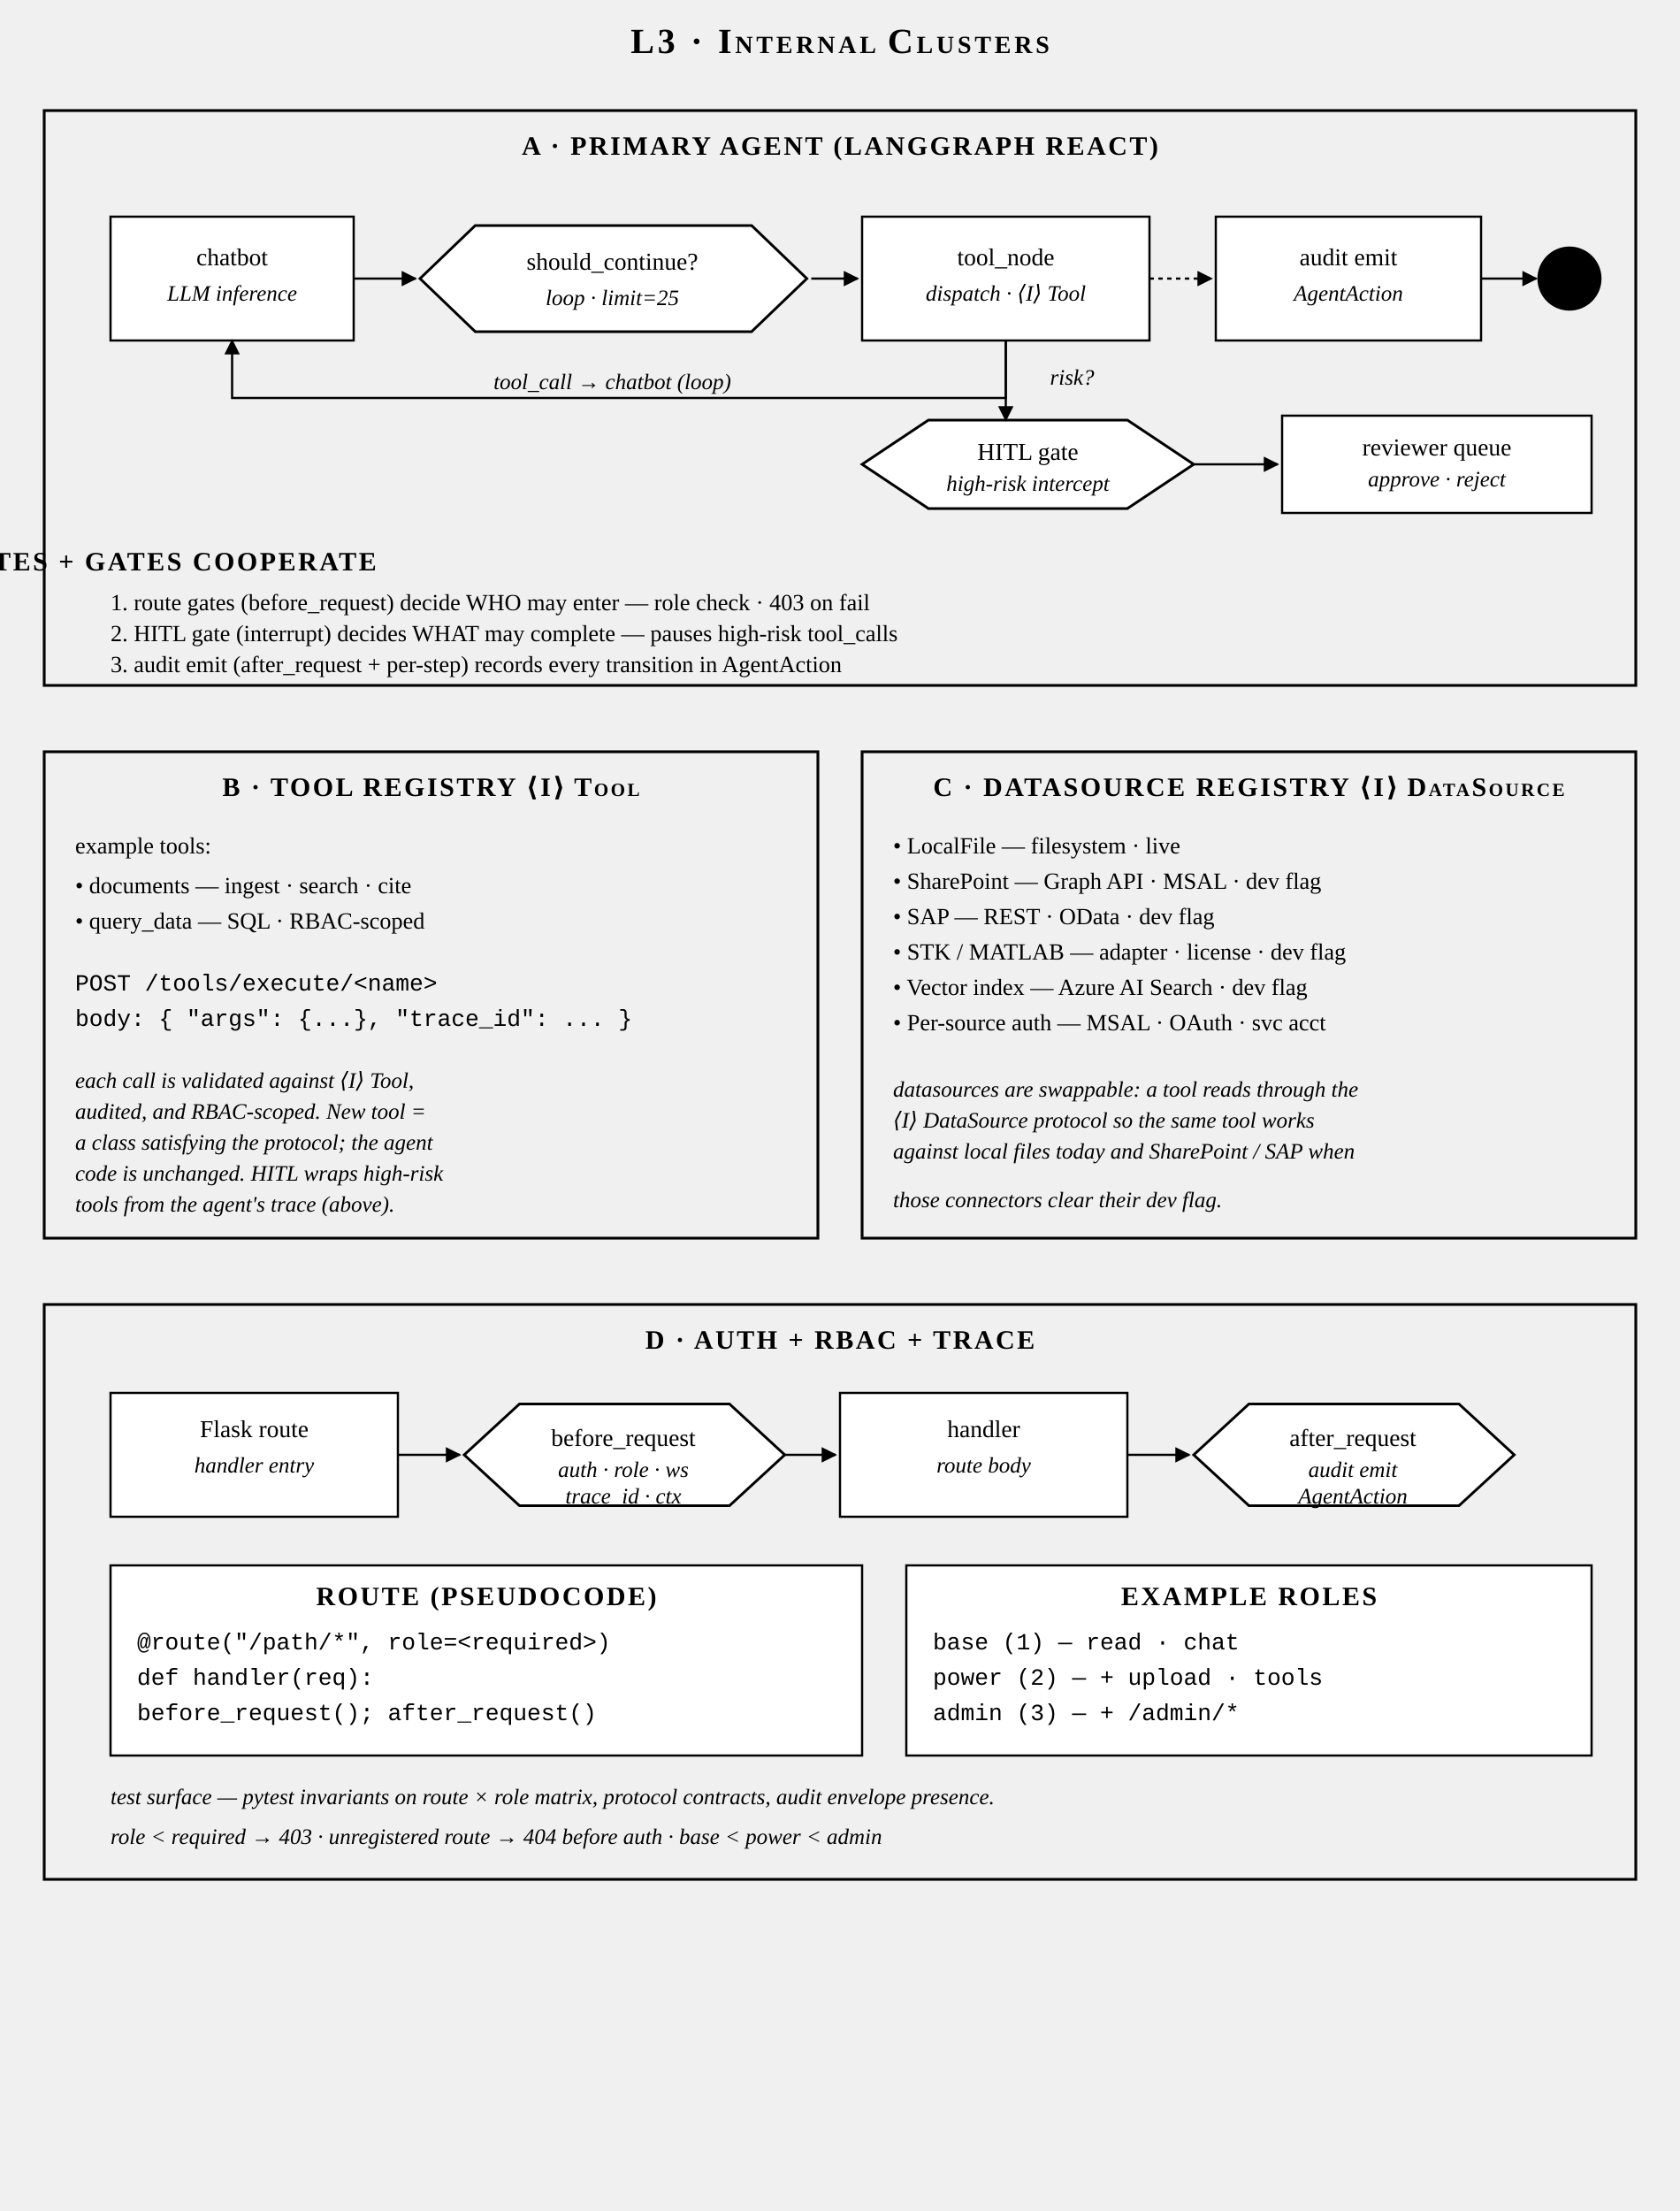
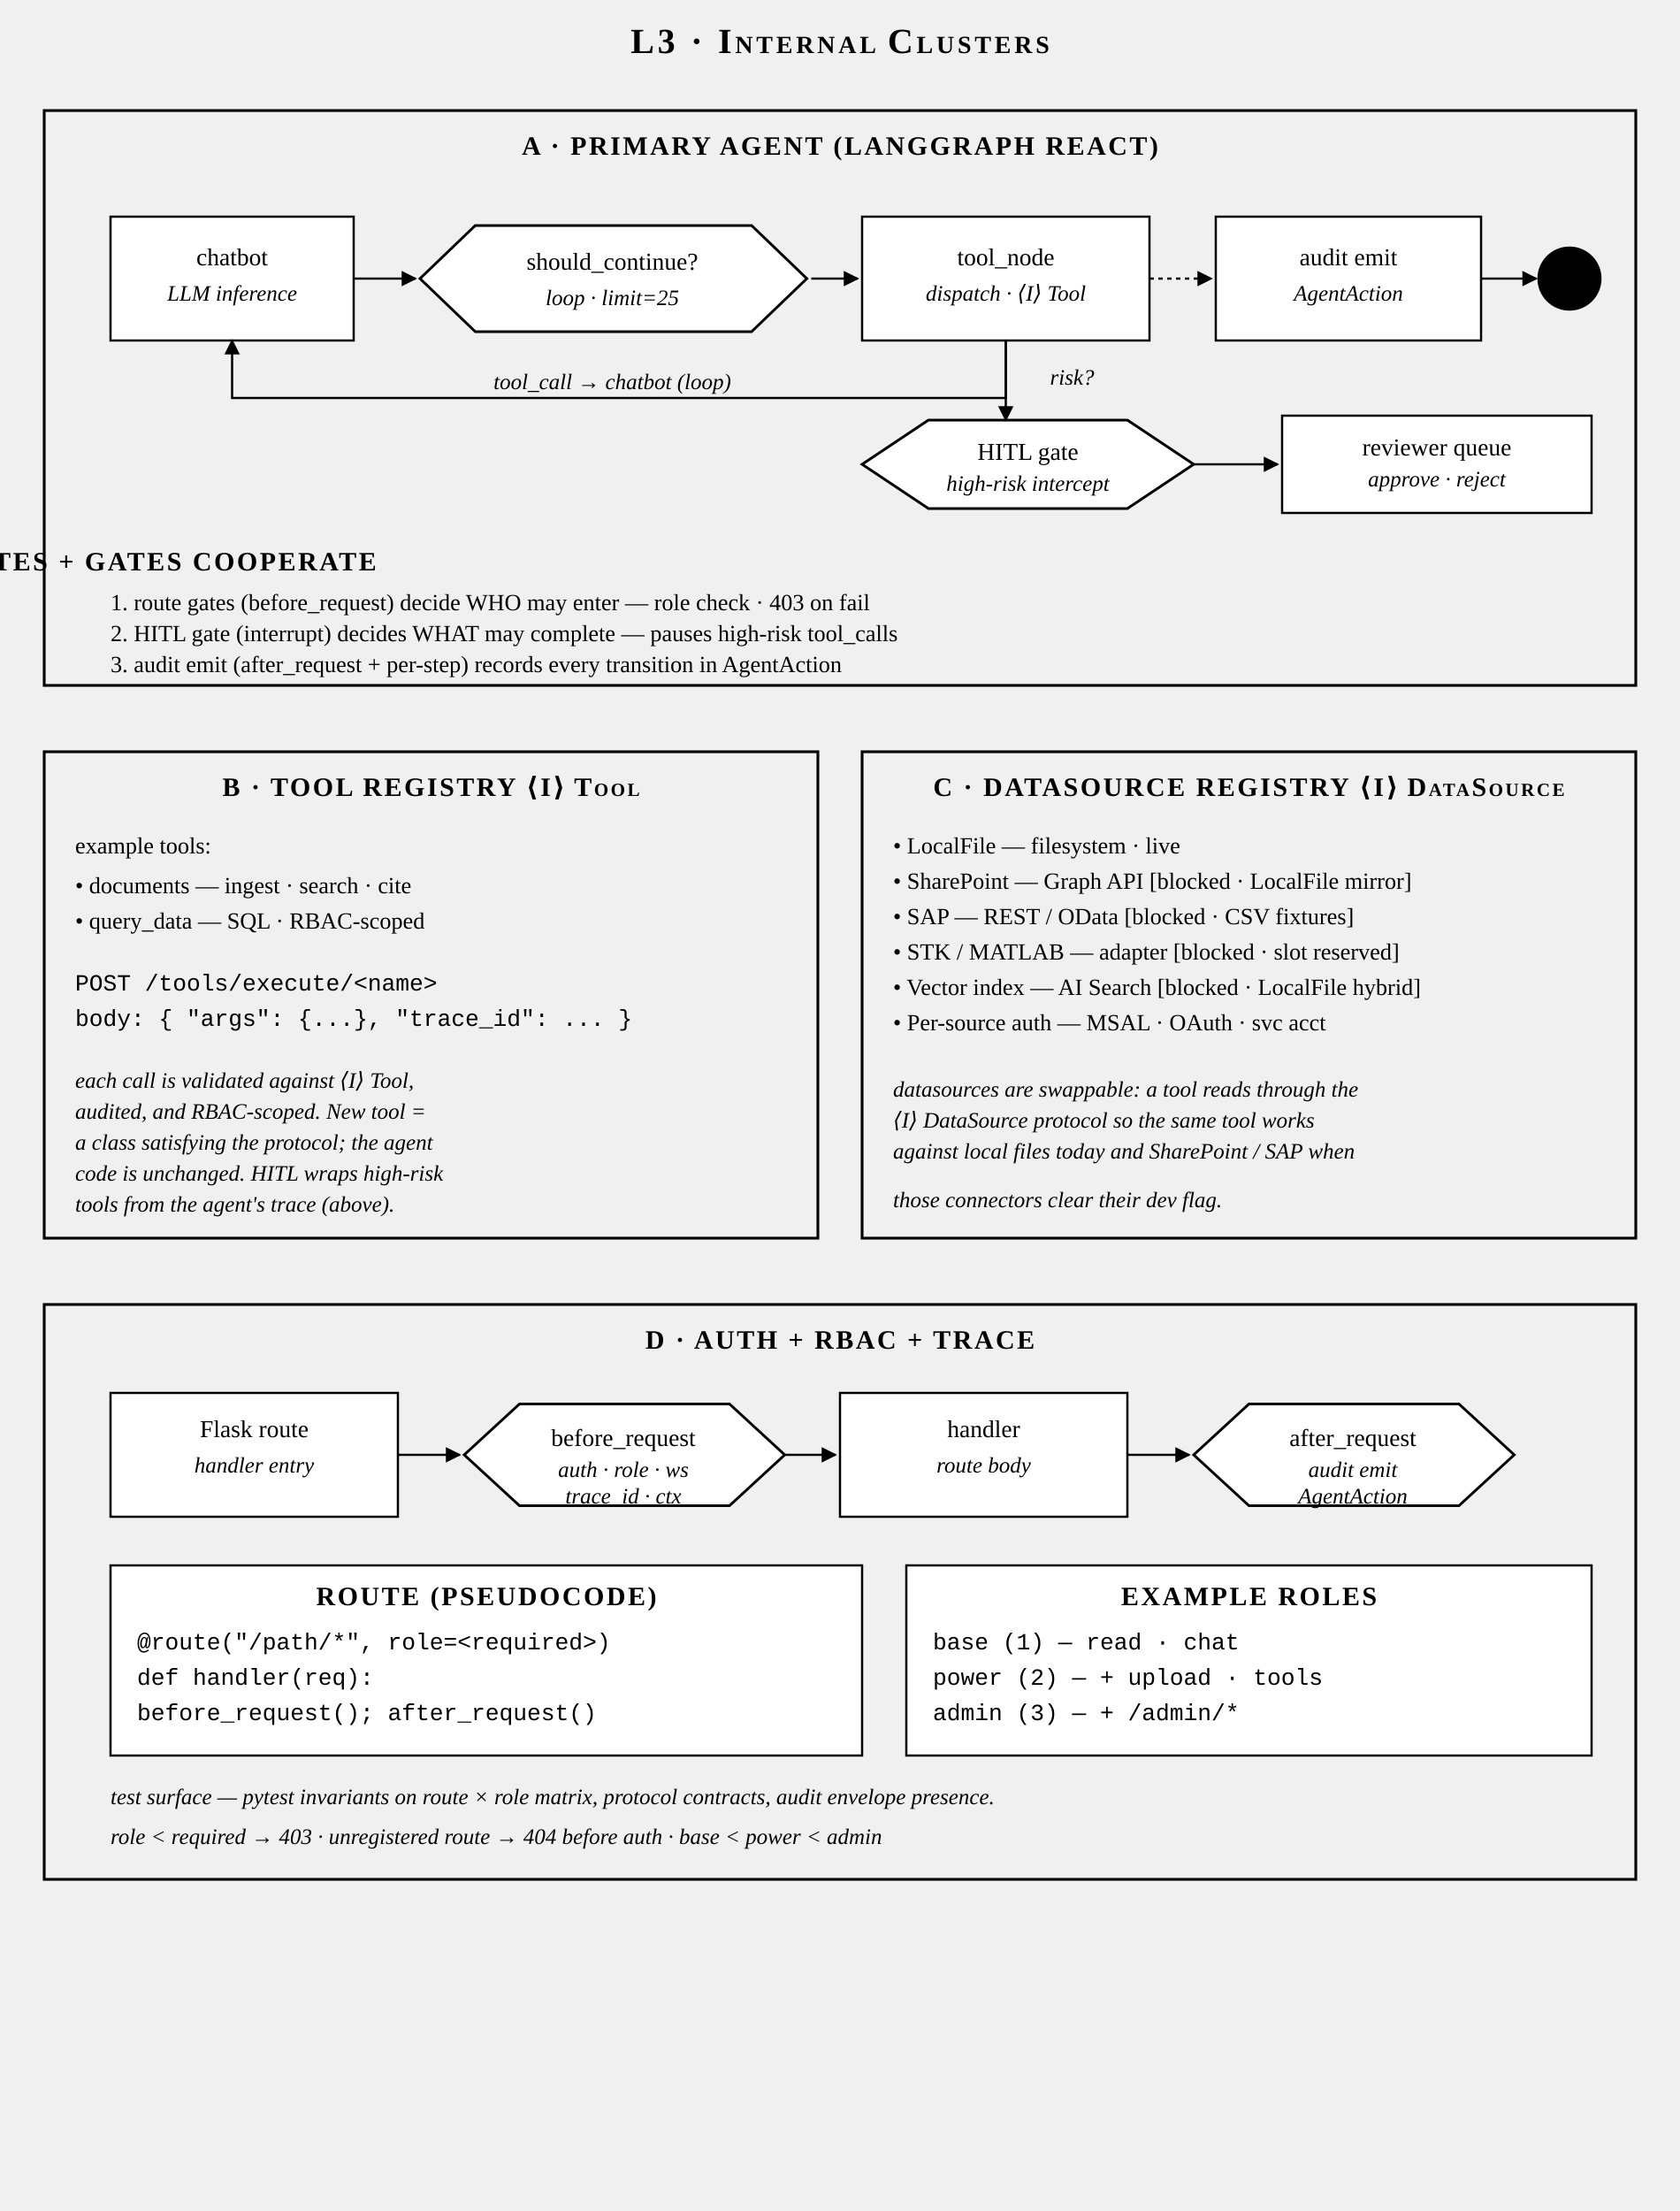
<svg xmlns="http://www.w3.org/2000/svg" viewBox="0 0 760 1000" font-family="Times New Roman, Times, serif">
  <defs>
    <marker id="arrL3" viewBox="0 0 10 10" refX="9" refY="5" markerWidth="7" markerHeight="7" orient="auto-start-reverse">
      <path d="M 0 0 L 10 5 L 0 10 z" fill="#000" />
    </marker>
    <style>
      .box { fill: #fff; stroke: #000; stroke-width: 1; }
      .box-dashed { fill: #fff; stroke: #000; stroke-width: 1; stroke-dasharray: 4 2; }
      .boundary { fill: none; stroke: #000; stroke-width: 1.25; }
      .gate { fill: #fff; stroke: #000; stroke-width: 1.2; }
      .terminal { fill: #000; stroke: #000; stroke-width: 1; }
      .lbl-c { font-size: 11px; fill: #000; text-anchor: middle; }
      .lbl { font-size: 10.5px; fill: #000; }
      .lbl-i-c { font-size: 10px; fill: #000; font-style: italic; text-anchor: middle; }
      .lbl-i { font-size: 10px; fill: #000; font-style: italic; }
      .head { font-size: 12px; font-weight: bold; font-variant: small-caps; letter-spacing: 1px; fill: #000; text-anchor: middle; }
      .edge { stroke: #000; stroke-width: 1; fill: none; }
      .edge-aud { stroke: #000; stroke-width: 1; fill: none; stroke-dasharray: 2 2; }
      .title { font-size: 16px; font-weight: bold; font-variant: small-caps; letter-spacing: 1.5px; fill: #000; text-anchor: middle; }
      .iface { font-size: 10px; font-style: italic; fill: #000; text-anchor: middle; }
      .mono { font-family: "Courier New", Courier, monospace; font-size: 10.5px; fill: #000; }
    </style>
  </defs>
  <text x="380" y="24" class="title">L3 · Internal Clusters</text>
  <g transform="translate(20,50)">
    <rect x="0" y="0" width="720" height="260" class="boundary" />
    <text x="360" y="20" class="head">A · PRIMARY AGENT   (LANGGRAPH REACT)</text>
    <rect x="30" y="48" width="110" height="56" class="box" />
    <text x="85" y="70" class="lbl-c">chatbot</text>
    <text x="85" y="86" class="lbl-i-c">LLM inference</text>
    <polygon points="170,76 195,52 320,52 345,76 320,100 195,100" class="gate" />
    <text x="257" y="72" class="lbl-c">should_continue?</text>
    <text x="257" y="88" class="lbl-i-c">loop · limit=25</text>
    <rect x="370" y="48" width="130" height="56" class="box" />
    <text x="435" y="70" class="lbl-c">tool_node</text>
    <text x="435" y="86" class="lbl-i-c">dispatch · ⟨I⟩ Tool</text>
    <rect x="530" y="48" width="120" height="56" class="box" />
    <text x="590" y="70" class="lbl-c">audit emit</text>
    <text x="590" y="86" class="lbl-i-c">AgentAction</text>
    <circle cx="690" cy="76" r="14" class="terminal" />
    <text x="690" y="80" class="lbl-c" fill="#fff">END</text>
    <line x1="140" y1="76" x2="168" y2="76" class="edge" marker-end="url(#arrL3)" />
    <line x1="347" y1="76" x2="368" y2="76" class="edge" marker-end="url(#arrL3)" />
    <line x1="500" y1="76" x2="528" y2="76" class="edge-aud" marker-end="url(#arrL3)" />
    <line x1="650" y1="76" x2="675" y2="76" class="edge" marker-end="url(#arrL3)" />
    <path d="M 435 104 L 435 130 L 85 130 L 85 104" class="edge" marker-end="url(#arrL3)" />
    <text x="257" y="126" class="lbl-i-c">tool_call → chatbot (loop)</text>
    <polygon points="370,160 400,140 490,140 520,160 490,180 400,180" class="gate" />
    <text x="445" y="158" class="lbl-c">HITL gate</text>
    <text x="445" y="172" class="lbl-i-c">high-risk intercept</text>
    <path d="M 435 104 L 435 140" class="edge" marker-end="url(#arrL3)" />
    <text x="455" y="124" class="lbl-i">risk?</text>
    <rect x="560" y="138" width="140" height="44" class="box" />
    <text x="630" y="156" class="lbl-c">reviewer queue</text>
    <text x="630" y="170" class="lbl-i-c">approve · reject</text>
    <line x1="520" y1="160" x2="558" y2="160" class="edge" marker-end="url(#arrL3)" />
    <text x="30" y="208" class="head" text-anchor="start">HOW ROUTES + GATES COOPERATE</text>
    <text x="30" y="226" class="lbl">1. route gates (before_request) decide WHO may enter — role check · 403 on fail</text>
    <text x="30" y="240" class="lbl">2. HITL gate (interrupt) decides WHAT may complete — pauses high-risk tool_calls</text>
    <text x="30" y="254" class="lbl">3. audit emit (after_request + per-step) records every transition in AgentAction</text>
  </g>
  <g transform="translate(20,340)">
    <rect x="0" y="0" width="350" height="220" class="boundary" />
    <text x="175" y="20" class="head">B · TOOL REGISTRY   ⟨I⟩ Tool</text>
    <text x="14" y="46" class="lbl">example tools:</text>
    <text x="14" y="64" class="lbl">• documents  — ingest · search · cite</text>
    <text x="14" y="80" class="lbl">• query_data — SQL · RBAC-scoped</text>
    <text x="14" y="108" class="mono">POST /tools/execute/&lt;name&gt;</text>
    <text x="14" y="124" class="mono">body: { "args": {...}, "trace_id": ... }</text>
    <text x="14" y="152" class="lbl-i">each call is validated against ⟨I⟩ Tool,</text>
    <text x="14" y="166" class="lbl-i">audited, and RBAC-scoped. New tool =</text>
    <text x="14" y="180" class="lbl-i">a class satisfying the protocol; the agent</text>
    <text x="14" y="194" class="lbl-i">code is unchanged. HITL wraps high-risk</text>
    <text x="14" y="208" class="lbl-i">tools from the agent's trace (above).</text>
  </g>
  <g transform="translate(390,340)">
    <rect x="0" y="0" width="350" height="220" class="boundary" />
    <text x="175" y="20" class="head">C · DATASOURCE REGISTRY   ⟨I⟩ DataSource</text>
    <text x="14" y="46" class="lbl">• LocalFile      — filesystem · live</text>
-     <text x="14" y="62" class="lbl">• SharePoint     — Graph API · MSAL · dev flag</text>
-     <text x="14" y="78" class="lbl">• SAP            — REST · OData · dev flag</text>
-     <text x="14" y="94" class="lbl">• STK / MATLAB   — adapter · license · dev flag</text>
-     <text x="14" y="110" class="lbl">• Vector index   — Azure AI Search · dev flag</text>
+     <text x="14" y="62" class="lbl">• SharePoint     — Graph API [blocked · LocalFile mirror]</text>
+     <text x="14" y="78" class="lbl">• SAP            — REST / OData [blocked · CSV fixtures]</text>
+     <text x="14" y="94" class="lbl">• STK / MATLAB   — adapter [blocked · slot reserved]</text>
+     <text x="14" y="110" class="lbl">• Vector index   — AI Search [blocked · LocalFile hybrid]</text>
    <text x="14" y="126" class="lbl">• Per-source auth — MSAL · OAuth · svc acct</text>
    <text x="14" y="156" class="lbl-i">datasources are swappable: a tool reads through the</text>
    <text x="14" y="170" class="lbl-i">⟨I⟩ DataSource protocol so the same tool works</text>
    <text x="14" y="184" class="lbl-i">against local files today and SharePoint / SAP when</text>
    <text x="14" y="206" class="lbl-i">those connectors clear their dev flag.</text>
  </g>
  <g transform="translate(20,590)">
    <rect x="0" y="0" width="720" height="260" class="boundary" />
    <text x="360" y="20" class="head">D · AUTH + RBAC + TRACE</text>
    <rect x="30" y="40" width="130" height="56" class="box" />
    <text x="95" y="60" class="lbl-c">Flask route</text>
    <text x="95" y="76" class="lbl-i-c">handler entry</text>
    <polygon points="190,68 215,45 310,45 335,68 310,91 215,91" class="gate" />
    <text x="262" y="64" class="lbl-c">before_request</text>
    <text x="262" y="78" class="lbl-i-c">auth · role · ws</text>
    <text x="262" y="90" class="lbl-i-c">trace_id · ctx</text>
    <rect x="360" y="40" width="130" height="56" class="box" />
    <text x="425" y="60" class="lbl-c">handler</text>
    <text x="425" y="76" class="lbl-i-c">route body</text>
    <polygon points="520,68 545,45 640,45 665,68 640,91 545,91" class="gate" />
    <text x="592" y="64" class="lbl-c">after_request</text>
    <text x="592" y="78" class="lbl-i-c">audit emit</text>
    <text x="592" y="90" class="lbl-i-c">AgentAction</text>
    <line x1="160" y1="68" x2="188" y2="68" class="edge" marker-end="url(#arrL3)" />
    <line x1="335" y1="68" x2="358" y2="68" class="edge" marker-end="url(#arrL3)" />
    <line x1="490" y1="68" x2="518" y2="68" class="edge" marker-end="url(#arrL3)" />
    <rect x="30" y="118" width="340" height="86" class="box" />
    <text x="200" y="136" class="head">ROUTE (PSEUDOCODE)</text>
    <text x="42" y="156" class="mono">@route("/path/*", role=&lt;required&gt;)</text>
    <text x="42" y="172" class="mono">def handler(req):</text>
    <text x="42" y="188" class="mono">    before_request();  after_request()</text>
    <rect x="390" y="118" width="310" height="86" class="box" />
    <text x="545" y="136" class="head">EXAMPLE ROLES</text>
    <text x="402" y="156" class="mono">base   (1)  — read · chat</text>
    <text x="402" y="172" class="mono">power  (2)  — + upload · tools</text>
    <text x="402" y="188" class="mono">admin  (3)  — + /admin/*</text>
    <text x="30" y="226" class="lbl-i">test surface — pytest invariants on route × role matrix, protocol contracts, audit envelope presence.</text>
    <text x="30" y="244" class="lbl-i">role &lt; required → 403   ·   unregistered route → 404 before auth   ·   base &lt; power &lt; admin</text>
  </g>
</svg>
